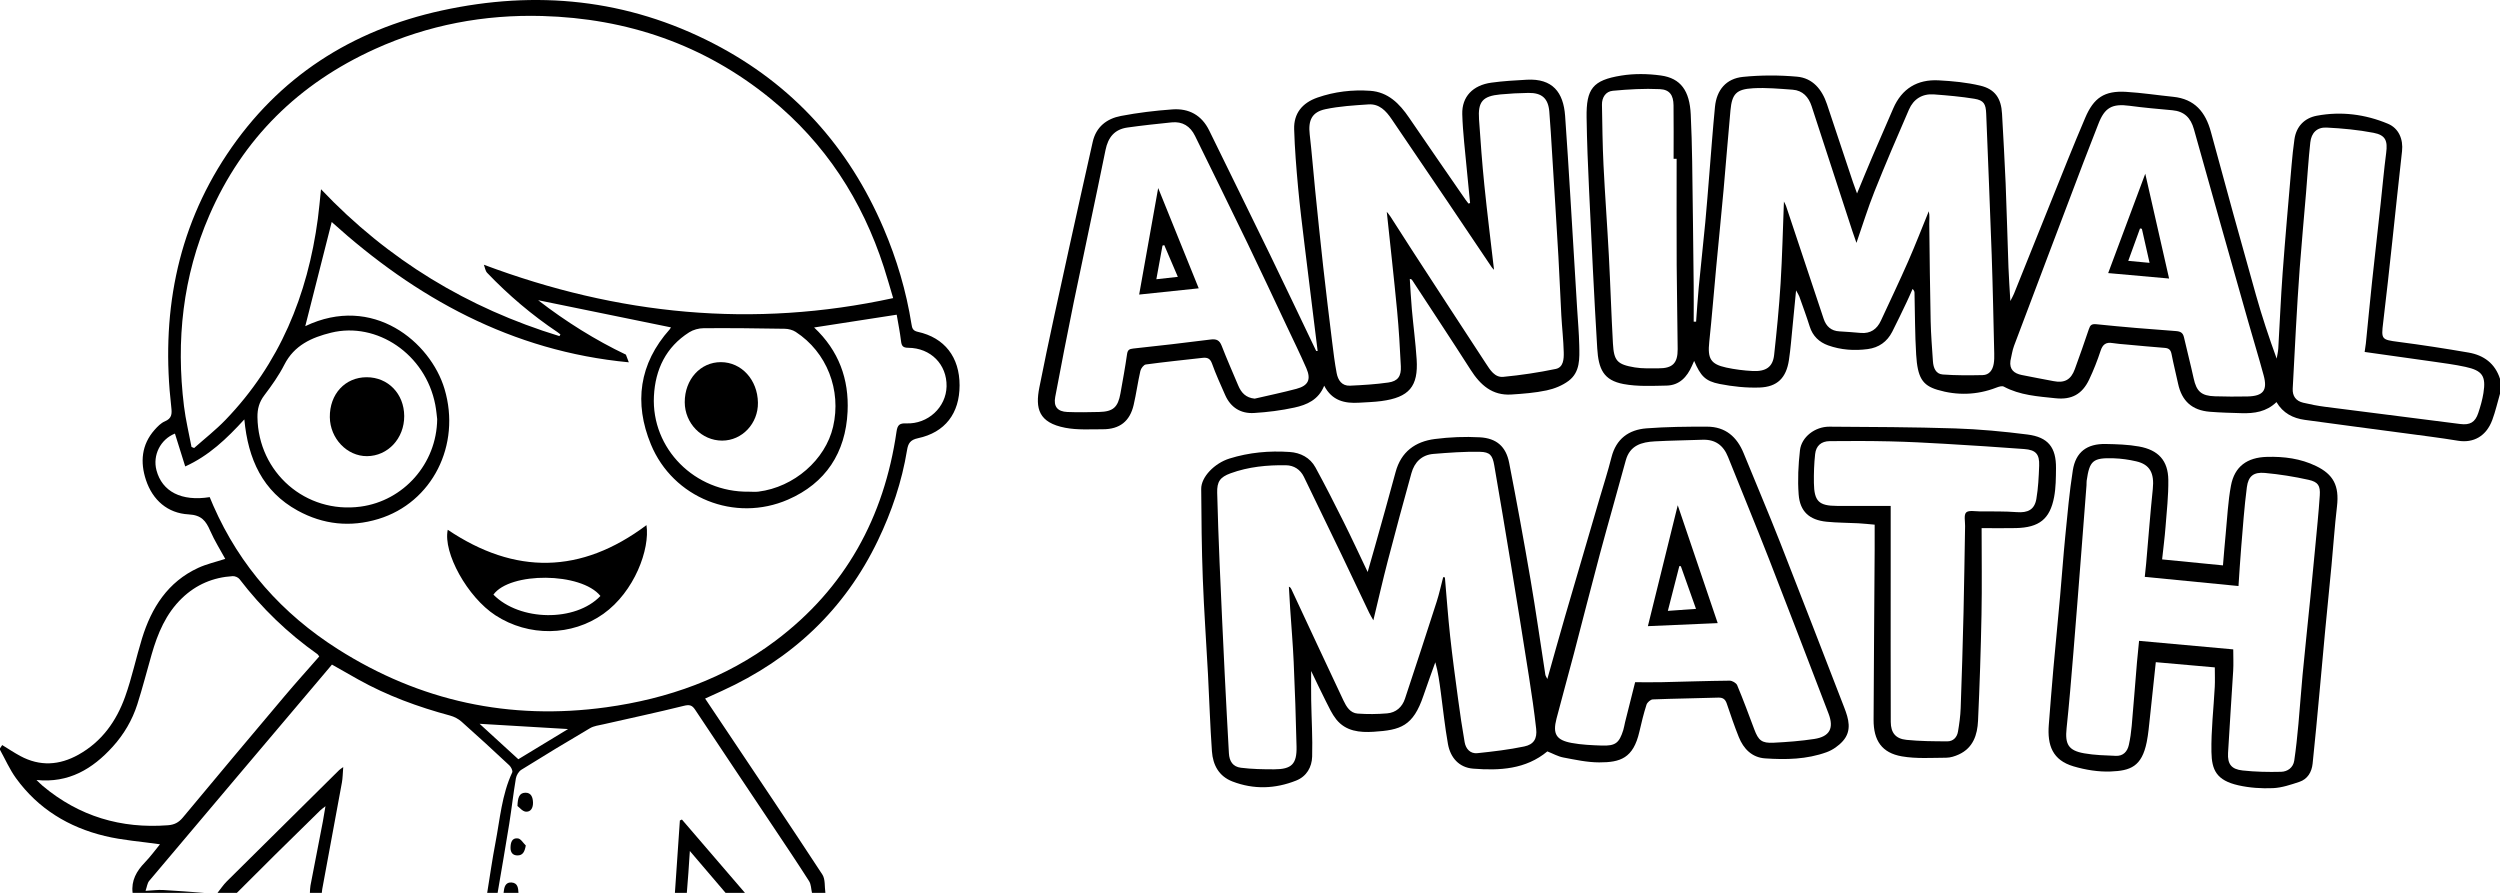
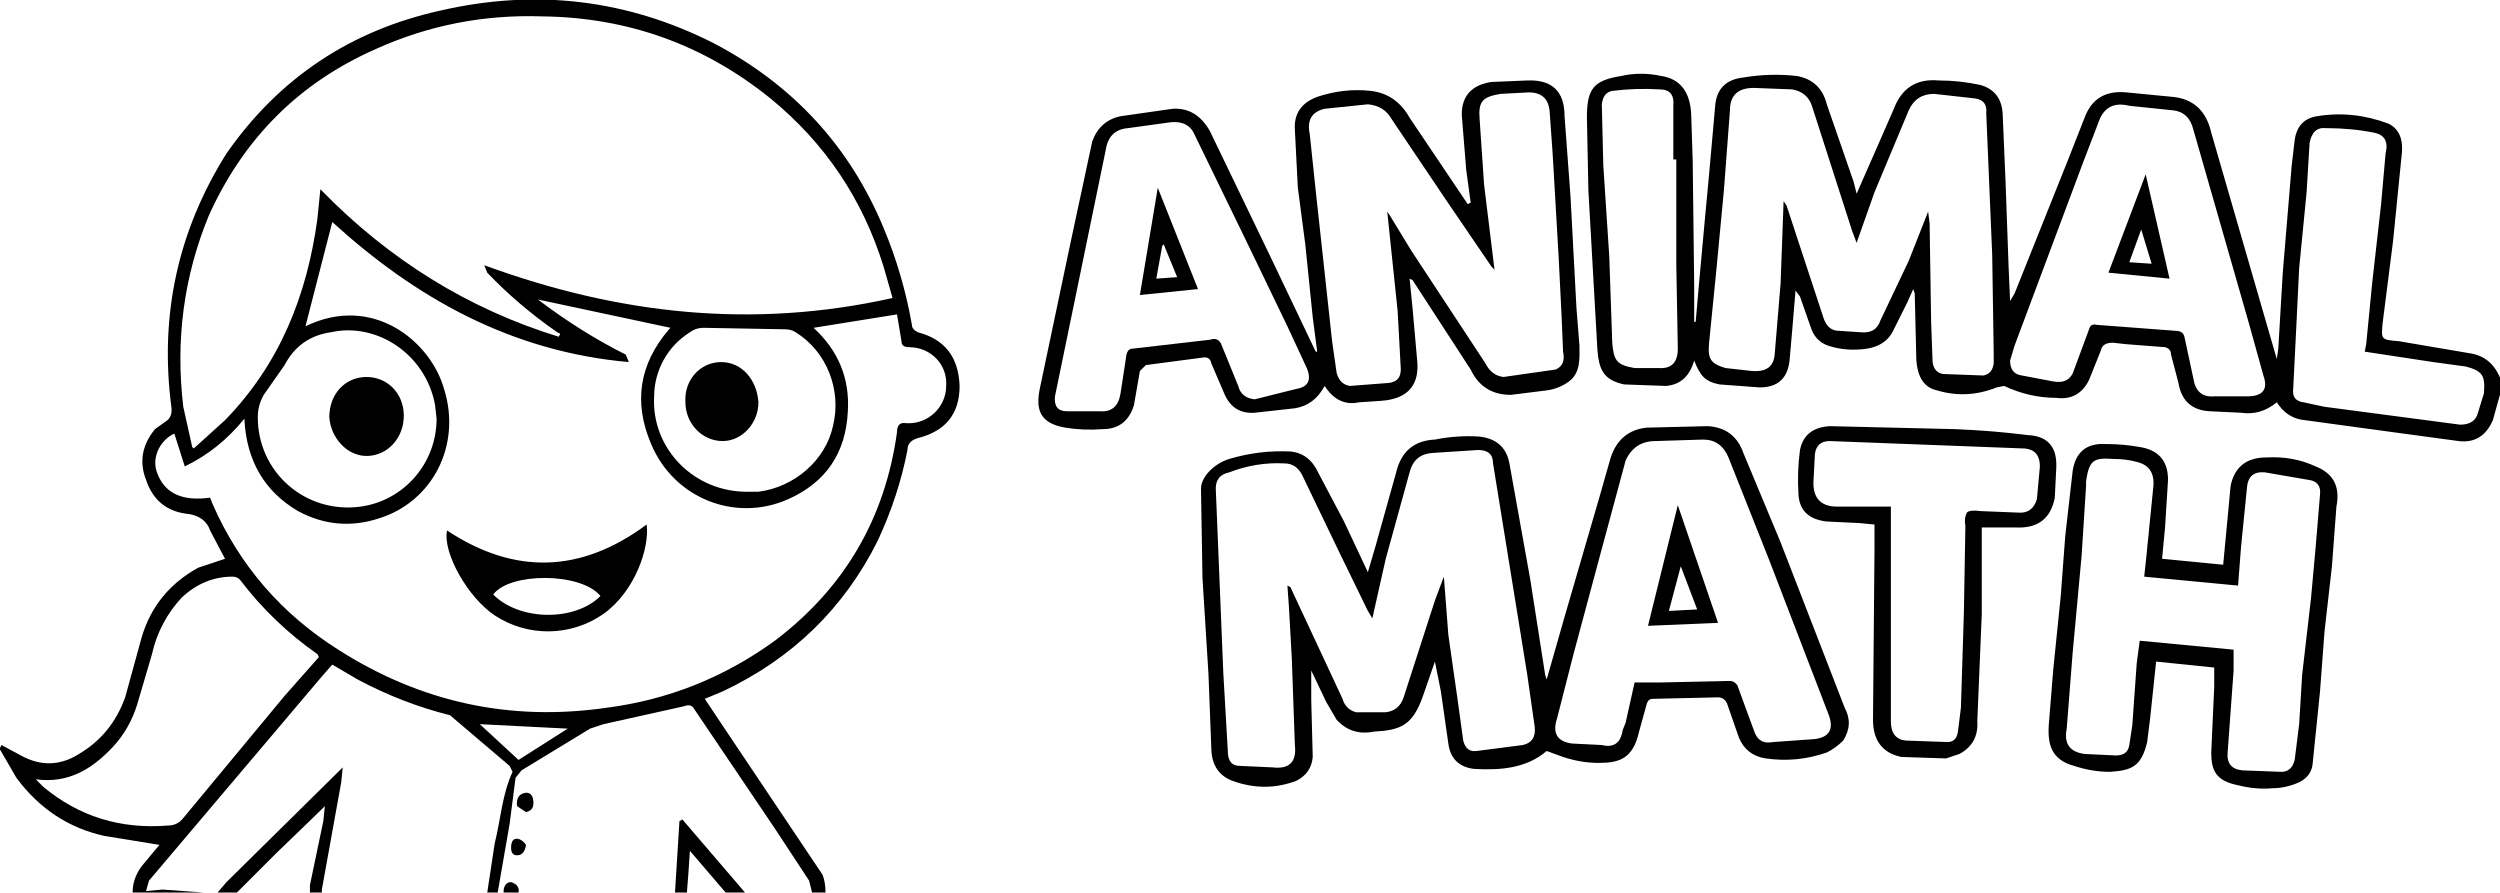
- <svg xmlns="http://www.w3.org/2000/svg" id="a" width="1677.792" height="599.204" viewBox="0 0 1677.792 599.204">
-   <path d="M0,502.215c.448-.665.895-1.33,1.477-2.194,4.02,2.448,7.982,5.115,12.169,7.365,13.152,7.069,26.175,6.27,39.053-.926,15.655-8.748,25.401-22.493,31.257-38.84,4.581-12.789,7.361-26.211,11.375-39.218,6.365-20.626,17.314-37.879,37.691-47.294,5.653-2.612,11.877-3.99,18.148-6.035-3.262-5.994-7.176-12.169-10.071-18.79-2.912-6.659-5.775-10.606-14.552-11.074-14.043-.749-24.111-9.593-28.583-23.041-3.964-11.921-3.061-23.719,5.803-33.702,1.965-2.213,4.238-4.572,6.868-5.681,4.722-1.99,4.835-5.001,4.324-9.434-7.009-60.9,3.095-118.398,37.42-169.901C186.88,51.68,235.932,20.262,296.473,7.052c63.326-13.818,124.471-7.805,182.544,22.249,53.001,27.429,90.526,69.154,113.93,123.826,8.87,20.72,15.234,42.182,18.772,64.462.394,2.479.795,4.354,4.164,5.09,18.085,3.952,28.121,17.04,28.112,35.962-.009,18.746-9.73,31.585-27.948,35.455-5.179,1.1-6.579,3.491-7.312,7.973-3.463,21.185-10.296,41.341-19.562,60.637-22.339,46.519-57.772,79.577-104.496,100.89-3.623,1.652-7.247,3.3-11.461,5.219,4.741,7.081,9.33,13.926,13.91,20.777,21.653,32.393,43.428,64.707,64.76,97.31,2.083,3.183,1.429,8.157,2.045,12.3h-8.999c-.609-2.636-.566-5.685-1.934-7.838-7.49-11.787-15.296-23.375-23.05-34.994-17.821-26.703-35.716-53.357-53.459-80.111-2.093-3.156-3.91-3.472-7.659-2.539-17.875,4.447-35.905,8.269-53.866,12.37-3.042.694-6.367,1.073-8.971,2.603-15.485,9.097-30.851,18.404-46.094,27.901-1.782,1.11-3.326,3.69-3.685,5.809-1.724,10.159-2.849,20.419-4.476,30.597-2.466,15.421-5.173,30.804-7.777,46.203h-6.999c1.817-11.157,3.379-22.362,5.513-33.458,3.066-15.937,4.256-32.336,11.288-47.371.502-1.074-.77-3.635-1.941-4.73-10.575-9.896-21.235-19.706-32.067-29.319-2.124-1.885-4.95-3.354-7.701-4.096-21.445-5.784-42.17-13.34-61.605-24.206-5.892-3.294-11.748-6.652-17.668-10.007-2.307,2.735-4.337,5.147-6.373,7.554-38.786,45.85-77.588,91.686-116.287,137.61-1.257,1.492-1.459,3.873-2.447,6.676,4.769-.255,8.236-.747,11.668-.566,9.222.485,18.429,1.256,27.643,1.914h-47.994c-.984-8.283,2.636-14.597,8.191-20.353,3.836-3.975,7.105-8.497,10.183-12.235-12.552-1.818-25.013-2.676-36.986-5.556-24.315-5.85-44.847-18.322-59.687-38.875-4.224-5.849-7.164-12.622-10.692-18.97v-1ZM375.444,225.569c.223-.378.446-.757.669-1.135-.636-.495-1.244-1.031-1.911-1.478-17.22-11.537-32.934-24.874-47.248-39.841-1.262-1.32-1.51-3.61-2.229-5.45,89.933,33.742,180.733,42.859,274.69,22.399-2.21-7.378-4.087-14.094-6.231-20.724-14.554-45.013-39.406-83.273-76.164-113.192-44.468-36.196-96.075-53.807-153.062-55.41-38.953-1.096-76.588,5.964-112.252,22.123-51.137,23.17-88.77,59.983-111.217,111.642-17.826,41.023-22.458,83.996-17.006,128.158,1.132,9.164,3.331,18.197,5.038,27.29.587.243,1.174.485,1.761.728,7.033-6.259,14.509-12.091,21.025-18.849,36.394-37.748,55.151-83.707,62.009-135.061.843-6.313,1.367-12.669,2.119-19.771,45.179,47.629,98.543,79.757,160.007,98.57h.002ZM140.737,333.631c.883,2.094,1.631,3.935,2.43,5.754,17.888,40.734,46.236,72.545,83.564,96.249,55.154,35.023,115.353,47.959,180.08,39.042,41.418-5.706,79.977-19.386,113.61-44.646,46.848-35.184,72.927-82.8,81.258-140.415.648-4.48,2.101-5.653,6.484-5.473,14.604.602,26.83-10.82,27.097-24.858.279-14.677-10.591-25.788-25.757-25.876-3.607-.021-4.435-1.331-4.813-4.531-.697-5.896-1.894-11.732-2.897-17.678-18.74,2.9-36.844,5.702-55.43,8.579,16.59,15.575,23.486,34.695,22.463,56.468-1.296,27.578-14.693,48.05-39.978,59.047-35.693,15.524-77.159-1.047-92.024-37.083-11.437-27.726-7.947-54.148,12.648-77.206.586-.656.902-1.553.763-1.306-29.741-6.085-59.489-12.172-89.082-18.227,18.593,14.388,38.713,26.937,58.9,36.529.767,2.027,1.16,3.064,1.951,5.154-78.675-7.443-143.185-43.385-199.389-94.164-5.971,23.522-11.944,47.055-17.745,69.906,45.391-21.716,84.043,10.559,93.471,42.174,11.196,37.544-8.233,76.244-44.404,87.231-18.866,5.731-37.056,3.745-54.116-5.599-23.58-12.915-33.359-34.575-35.838-61.239-11.847,12.965-23.774,24.373-39.68,31.575-2.37-7.573-4.635-14.81-6.903-22.057-9.751,3.895-15.039,14.549-12.399,24.591,3.779,14.377,16.823,21.076,35.736,18.058h0ZM24.487,523.464c1.425,1.356,2.778,2.798,4.284,4.056,24.344,20.333,52.398,28.715,83.922,26.324,4.374-.332,7.246-1.854,10.031-5.206,22.651-27.258,45.444-54.398,68.297-81.487,7.589-8.995,15.477-17.737,23.225-26.59-.626-.811-.845-1.285-1.215-1.546-19.993-14.131-37.411-30.916-52.299-50.364-.901-1.177-3.064-2.085-4.571-1.992-13.09.81-24.501,5.616-34.029,14.782-10.837,10.425-16.321,23.704-20.372,37.762-3.22,11.175-6.073,22.465-9.62,33.533-3.386,10.564-8.982,20.081-16.426,28.314-13.577,15.017-29.594,24.639-51.229,22.413h.002ZM502.519,329.977c2.164,0,4.356.232,6.486-.036,23.887-2.998,44.931-21.324,50.095-43.529,5.728-24.63-4.196-50.067-25.067-63.659-2.06-1.342-4.883-2.068-7.369-2.111-18.141-.31-36.287-.511-54.429-.383-3.274.023-6.982,1.023-9.731,2.769-15.589,9.901-22.735,24.902-23.644,42.799-1.793,35.293,27.518,64.68,63.659,64.149h0ZM293.405,281.276c-.262-2.024-.555-5.85-1.274-9.593-6.558-34.146-39.326-55.933-69.93-48.407-12.966,3.188-24.747,8.399-31.397,21.518-3.667,7.233-8.478,13.968-13.391,20.46-3.423,4.524-4.705,9.041-4.632,14.682.485,37.21,32.411,65.031,69.258,60.058,28.684-3.871,51.035-28.649,51.365-58.718h.001ZM321.858,485.752c8.515,7.787,17.247,15.773,26.005,23.783,11.402-6.921,22.334-13.557,33.381-20.263-20.142-1.194-39.704-2.353-59.386-3.52h0Z" />
-   <path d="M1677.79,264.245c-1.709,5.899-3.062,11.93-5.202,17.669-4.052,10.872-12.635,15.563-22.973,13.863-12.239-2.012-24.563-3.517-36.859-5.17-22.01-2.959-44.037-5.79-66.035-8.834-7.855-1.087-14.55-4.477-18.942-11.925-6.779,6.562-14.877,7.671-23.313,7.444-7.138-.192-14.288-.379-21.403-.95-11.966-.96-18.813-7.205-21.313-18.846-1.421-6.617-3.099-13.182-4.377-19.825-.533-2.77-1.724-3.983-4.534-4.196-8.597-.653-17.18-1.481-25.767-2.263-3.129-.285-6.278-.474-9.371-.985-4.326-.715-6.544.896-7.942,5.141-2.171,6.596-4.73,13.111-7.707,19.384-4.69,9.881-11.826,13.653-22.539,12.522-11.874-1.253-23.855-1.965-34.745-7.815-1.212-.651-3.448.081-5.009.687-13.029,5.059-26.473,5.371-39.537,1.456-10.208-3.059-13.32-8.359-14.256-23.627-.844-13.77-.766-27.595-1.108-41.396-.019-.774-.157-1.546-1.286-2.674-1.283,2.871-2.504,5.772-3.862,8.608-3.23,6.742-6.417,13.508-9.823,20.162-3.414,6.67-8.968,10.625-16.408,11.604-9.021,1.187-17.987.591-26.568-2.48-6.024-2.156-10.377-6.269-12.391-12.684-2.131-6.787-4.606-13.467-6.985-20.175-.364-1.026-1.027-1.946-2.164-4.048-.855,8.825-1.566,16.427-2.335,24.024-.768,7.581-1.329,15.195-2.456,22.723-1.787,11.93-7.767,18.042-19.779,18.441-8.88.295-17.967-.668-26.703-2.387-9.74-1.917-12.78-5.413-17.128-15.486-.591,1.328-1.032,2.306-1.463,3.288-3.303,7.52-8.422,13.113-17.095,13.281-9.593.186-19.419.709-28.752-1.024-13.599-2.525-16.887-10.145-17.734-24.048-2.15-35.317-3.788-70.667-5.469-106.011-.774-16.267-1.428-32.547-1.668-48.829-.285-19.314,4.102-25.034,23.211-28.137,8.686-1.41,17.924-1.271,26.666-.059,13.346,1.85,19.275,10.297,20.018,26.112.492,10.467.803,20.946.958,31.423.41,27.811.713,55.623,1.011,83.435.087,8.076.013,16.153.013,24.23.539.008,1.079.017,1.618.025.576-7.641,1.026-15.295,1.755-22.922,1.4-14.659,3.033-29.296,4.427-43.956,1.005-10.571,1.781-21.163,2.658-31.746,1.259-15.204,2.336-30.425,3.832-45.605,1.114-11.301,7.483-18.939,18.801-20.073,11.967-1.2,24.215-1.2,36.201-.144,10.617.935,16.839,8.609,20.146,18.457,5.849,17.415,11.613,34.858,17.428,52.284.726,2.176,1.55,4.319,2.752,7.653,3.714-8.943,6.922-16.85,10.274-24.696,4.626-10.827,9.366-21.605,14.045-32.409,5.774-13.33,16.208-19.557,30.41-18.822,9.383.485,18.89,1.405,28.001,3.565,9.951,2.359,14.028,8.606,14.581,18.836.844,15.597,1.787,31.191,2.425,46.797.767,18.755,1.21,37.524,1.891,56.283.259,7.127.788,14.245,1.267,22.635,1.127-2.24,1.894-3.523,2.444-4.893,12.064-30.007,24.077-60.034,36.162-90.032,3.779-9.38,7.676-18.713,11.627-28.021,5.709-13.453,12.875-18.294,27.378-17.445,10.574.619,21.087,2.253,31.638,3.323,14.438,1.464,21.736,10.181,25.35,23.566,9.872,36.561,19.985,73.058,30.246,109.512,4.022,14.288,8.695,28.393,13.889,42.647.371-2.278.946-4.543,1.082-6.835,1.003-16.908,1.673-33.84,2.921-50.729,1.783-24.131,3.941-48.234,6.004-72.343.494-5.768,1.098-11.535,1.912-17.266,1.246-8.783,6.848-14.325,15.054-15.858,16.306-3.046,32.395-1.001,47.699,5.398,7.279,3.044,10.37,10.425,9.455,18.47-2.284,20.068-4.315,40.164-6.506,60.242-1.993,18.26-3.922,36.53-6.153,54.762-1.375,11.242-1.088,11.442,10.179,12.904,15.753,2.044,31.466,4.471,47.12,7.177,10.219,1.766,17.805,7.291,21.113,17.633v9.999l-.002.004ZM1245.896,163.003c-.99-2.846-1.887-5.292-2.694-7.767-9.13-27.997-18.204-56.013-27.399-83.989-2.008-6.109-5.962-10.565-12.755-11.051-8.781-.628-17.634-1.461-26.388-.976-11.439.633-14.288,3.792-15.324,14.877-1.651,17.658-2.985,35.345-4.586,53.008-1.584,17.49-3.36,34.962-4.999,52.447-1.561,16.651-2.875,33.327-4.642,49.956-1.177,11.081.88,14.895,11.383,17.166,5.794,1.253,11.758,2.01,17.679,2.312,9.095.464,13.595-2.753,14.478-10.779,1.757-15.974,3.342-31.984,4.334-48.021,1.119-18.086,1.507-36.218,2.236-54.932.613,1.251,1.119,2.044,1.407,2.909,8.431,25.289,16.805,50.598,25.285,75.87,1.664,4.96,4.998,8.083,10.578,8.354,4.795.233,9.581.672,14.367,1.059,6.484.524,10.796-2.525,13.436-8.213,6.151-13.254,12.441-26.448,18.317-39.823,4.874-11.094,9.237-22.413,13.826-33.632.717,2.964.304,5.701.334,8.433.245,21.808.461,43.617.93,65.421.193,8.966.934,17.923,1.524,26.877.282,4.283,1.884,8.467,6.514,8.812,8.912.664,17.898.602,26.844.419,4.468-.091,6.694-3.407,7.424-7.523.404-2.276.414-4.651.359-6.975-.521-21.954-.932-43.913-1.692-65.86-1.099-31.705-2.475-63.401-3.704-95.102-.254-6.544-1.6-8.97-7.982-10.006-8.963-1.456-18.053-2.253-27.118-2.922-7.807-.576-13.669,3.142-16.736,10.184-7.946,18.243-15.782,36.543-23.166,55.018-4.437,11.102-7.947,22.575-12.071,34.448h.001ZM1349.239,242.126c-.803,5.954,2.523,8.478,7.491,9.521,7.112,1.493,14.28,2.719,21.41,4.127,7.378,1.458,11.725-.891,14.319-8.067,3.213-8.887,6.406-17.783,9.385-26.75.936-2.816,1.862-3.694,5.225-3.346,17.677,1.829,35.395,3.294,53.122,4.564,3.234.232,4.811,1.147,5.517,4.231,2.101,9.178,4.482,18.294,6.484,27.493,1.907,8.764,5.127,11.785,14.256,12.06,7.296.22,14.605.276,21.902.109,10.572-.242,13.557-4.067,10.823-14.162-3.285-12.133-6.985-24.154-10.412-36.25-12.173-42.963-24.383-85.916-36.383-128.928-2.144-7.685-6.468-12.014-14.486-12.741-9.574-.868-19.162-1.706-28.686-2.985-11.766-1.58-16.76,1.19-20.998,12.287-3.313,8.673-6.79,17.284-10.084,25.964-15.525,40.92-31.039,81.845-46.456,122.805-1.207,3.206-1.637,6.704-2.428,10.066v.002ZM1586.953,236.206c.35-2.431.644-4.05.809-5.681,1.381-13.671,2.667-27.351,4.119-41.014,1.871-17.603,3.884-35.19,5.807-52.788,1.242-11.366,2.228-22.765,3.713-34.099,1.066-8.135-.368-11.944-8.491-13.502-10.347-1.983-20.948-2.987-31.484-3.507-6.418-.317-10.225,3.484-10.94,9.941-1.24,11.196-1.902,22.455-2.844,33.685-1.411,16.827-2.969,33.642-4.247,50.479-1.031,13.587-1.792,27.195-2.579,40.799-.776,13.417-1.448,26.84-2.137,40.262-.259,5.053,2.184,8.334,7.015,9.483,4.805,1.143,9.681,2.096,14.578,2.73,30.263,3.916,60.541,7.714,90.812,11.563,6.542.832,10.034-1.1,12.117-7.367,1.459-4.388,2.765-8.892,3.482-13.448,1.786-11.35-.69-15.041-12.018-17.514-7.265-1.586-14.677-2.53-22.047-3.597-15.064-2.18-30.143-4.248-45.664-6.426h-.001ZM1125.219,106.562c-.681,0-1.362-.002-2.043-.003,0-11.969.107-23.939-.042-35.906-.083-6.697-2.533-10.513-9.148-10.829-10.523-.503-21.159.116-31.667,1.107-4.65.439-7.31,4.426-7.22,9.36.247,13.459.373,26.929,1.033,40.371.999,20.367,2.529,40.707,3.608,61.071,1.037,19.575,1.631,39.174,2.724,58.745.654,11.707,2.842,14.117,14.641,16.096,5.187.87,10.586.595,15.89.618,9.439.041,12.979-3.382,12.919-12.881-.118-18.793-.569-37.583-.666-56.376-.123-23.791-.03-47.583-.03-71.375v.002Z" />
-   <path d="M145.982,599.203c2.047-2.561,3.866-5.352,6.176-7.649,25.127-24.981,50.33-49.886,75.522-74.801.46-.455,1.051-.776,2.668-1.947-.334,4.098-.326,7.294-.889,10.387-4.341,23.86-8.794,47.699-13.202,71.546-.15.811-.192,1.642-.285,2.464h-7.999c.123-1.641.085-3.312.392-4.918,2.742-14.336,5.557-28.659,8.319-42.992.583-3.026,1.036-6.076,1.74-10.242-1.8,1.445-2.724,2.068-3.507,2.835-9.974,9.768-19.952,19.533-29.878,29.349-8.719,8.622-17.375,17.309-26.059,25.967h-12.998,0Z" />
-   <path d="M452.943,599.203c1.11-16.188,2.22-32.376,3.33-48.564.46-.214.92-.427,1.38-.641,14.095,16.402,28.19,32.803,42.284,49.205h-12.998c-7.767-9.101-15.533-18.201-23.971-28.088-.384,5.781-.66,10.251-.984,14.717-.323,4.459-.693,8.914-1.042,13.371h-7.999Z" />
-   <path d="M337.958,599.203c.095-.654.198-1.307.284-1.962.389-2.968,1.765-5.22,5.027-4.987,4.242.303,4.492,3.701,4.688,6.95h-9.999Z" />
-   <path d="M1038.456,504.275c-14.495,12.062-32.058,12.97-49.808,11.579-9.448-.741-15.273-7.371-16.909-16.565-2.054-11.544-3.264-23.239-4.82-34.872-.888-6.643-1.74-13.29-3.662-19.956-2.655,7.455-5.411,14.876-7.945,22.373-6.967,20.617-15.321,23.132-33.531,24.273-9.258.58-18.602-.307-25.002-8.326-2.855-3.577-4.814-7.914-6.91-12.043-3.431-6.758-6.641-13.629-9.93-20.424,0,6.704-.092,13.195.02,19.683.217,12.59,1.015,25.192.649,37.762-.205,7.043-3.679,13.288-10.745,16.094-14.102,5.6-28.443,6.11-42.733.617-9.162-3.522-13.135-11.128-13.782-20.219-1.226-17.227-1.739-34.504-2.653-51.755-1.131-21.361-2.667-42.705-3.473-64.078-.758-20.095-.948-40.215-1.073-60.327-.05-8.03,8.963-17.23,18.96-20.354,13.186-4.121,26.745-5.332,40.418-4.409,7.219.487,13.683,3.757,17.288,10.358,6.603,12.09,12.841,24.386,18.996,36.713,5.318,10.652,10.309,21.467,16.054,33.483,1.838-6.433,3.347-11.614,4.797-16.811,4.669-16.729,9.45-33.427,13.93-50.206,3.651-13.673,13.204-20.546,26.384-22.241,9.953-1.28,20.154-1.692,30.17-1.138,11.276.624,17.566,6.282,19.675,17.112,5.084,26.105,9.876,52.272,14.359,78.487,3.621,21.177,6.612,42.462,9.924,63.693.122.782.674,1.496,1.341,2.91,4.063-14.371,7.895-28.235,11.905-42.047,7.612-26.218,15.328-52.407,22.997-78.609,2.741-9.366,5.753-18.665,8.138-28.121,3.127-12.396,11.573-18.522,23.507-19.443,13.526-1.043,27.147-1.149,40.726-1.124,12.214.023,19.977,6.796,24.474,17.826,8.139,19.962,16.589,39.801,24.48,59.859,14.502,36.862,28.685,73.849,43.018,110.778,2.977,7.67,5.276,15.546-.903,22.513-2.851,3.214-6.847,6.006-10.876,7.475-13.347,4.868-27.399,5.126-41.356,4.167-8.776-.603-14.431-6.402-17.613-14.303-2.966-7.364-5.515-14.902-8.062-22.427-.998-2.949-2.546-4.156-5.789-4.05-14.631.479-29.274.62-43.899,1.207-1.495.06-3.717,2.029-4.207,3.559-1.908,5.96-3.38,12.071-4.787,18.178-4.105,17.817-12.805,20.552-26.99,20.526-8.028-.015-16.103-1.787-24.057-3.294-3.646-.691-7.052-2.65-10.695-4.084h0ZM968.548,387.326c.383.061.766.121,1.149.182,1.149,13.112,2.082,26.247,3.504,39.328,1.537,14.144,3.45,28.248,5.353,42.35,1.303,9.66,2.697,19.315,4.391,28.912.796,4.507,3.789,7.872,8.615,7.364,10.508-1.106,21.055-2.338,31.382-4.493,6.436-1.343,8.74-5.258,8.005-11.875-1.297-11.676-3.007-23.313-4.826-34.922-3.961-25.284-8.04-50.549-12.182-75.804-3.613-22.027-7.324-44.039-11.112-66.036-1.164-6.757-2.861-8.981-9.7-9.115-10.369-.203-20.783.569-31.138,1.417-7.818.64-12.709,5.551-14.749,12.892-5.442,19.589-10.753,39.216-15.875,58.891-3.394,13.037-6.373,26.183-9.682,39.875-1.133-2.029-2.08-3.525-2.837-5.112-6.227-13.048-12.374-26.135-18.633-39.168-8.337-17.36-16.728-34.695-25.151-52.013-2.399-4.932-6.727-7.671-11.953-7.757-12.665-.208-25.245,1.009-37.254,5.392-7.118,2.598-9.169,5.656-8.977,13.099.408,15.785.949,31.568,1.622,47.345,1.07,25.069,2.248,50.134,3.466,75.197.846,17.402,1.821,34.798,2.769,52.194.299,5.494,2.686,9.105,8.055,9.78,7.376.927,14.886,1.059,22.338,1.049,11.719-.016,15.263-3.513,15.006-15.219-.417-18.956-1.086-37.91-1.923-56.852-.527-11.925-1.567-23.826-2.352-35.74-.324-4.92-.583-9.845-.872-14.767,1.107.494,1.384,1.066,1.653,1.643,11.655,24.953,23.26,49.929,35.013,74.836,1.924,4.076,4.479,8.34,9.487,8.699,6.558.47,13.214.409,19.768-.139,5.934-.496,10.112-4.177,11.989-9.832,7.191-21.664,14.286-43.36,21.271-65.091,1.74-5.413,2.934-11.002,4.378-16.511h.002ZM1097.361,457.84c6.095,0,12.061.109,18.022-.021,15.137-.33,30.271-.871,45.409-1.015,1.729-.017,4.431,1.553,5.062,3.064,4.085,9.776,7.772,19.721,11.487,29.648,2.764,7.385,4.994,9.337,12.942,8.941,9.116-.455,18.264-1.146,27.278-2.521,10.437-1.592,13.36-7.269,9.602-17.043-13.32-34.645-26.525-69.336-40.026-103.91-8.926-22.857-18.328-45.527-27.425-68.318-3.136-7.858-8.619-11.863-17.192-11.542-10.635.397-21.283.506-31.907,1.081-8.866.48-16.78,2.603-19.552,12.843-5.656,20.899-11.694,41.695-17.306,62.606-5.995,22.339-11.637,44.773-17.517,67.144-3.819,14.533-7.88,29.003-11.656,43.547-2.643,10.182-.228,14.341,10.158,16.26,6.641,1.227,13.495,1.527,20.269,1.752,9.138.304,11.64-1.674,14.386-10.354.548-1.732.78-3.562,1.223-5.331,2.155-8.625,4.332-17.244,6.744-26.828v-.003Z" />
-   <path d="M986.599,136.294c-.737-7.505-1.526-15.006-2.199-22.517-1.109-12.373-2.696-24.737-3.046-37.134-.333-11.779,7.106-19.462,19.532-21.172,7.871-1.083,15.844-1.54,23.787-1.971,17.314-.939,24.556,8.477,25.696,24.191,1.321,18.199,2.414,36.416,3.541,54.629,1.539,24.864,3.017,49.732,4.521,74.598.501,8.282,1.256,16.559,1.433,24.849.184,8.636.717,17.897-7.102,23.795-4.194,3.163-9.598,5.332-14.778,6.434-7.741,1.647-15.748,2.258-23.676,2.769-12.827.828-20.841-6.409-27.333-16.572-12.866-20.143-26.087-40.06-39.161-60.07-.266-.407-.538-.811-1.683-.917.45,6.76.775,13.531,1.379,20.277,1.004,11.211,2.489,22.386,3.225,33.613,1.199,18.3-5.057,25.583-23.673,28.068-4.926.658-9.926.781-14.896,1.095-9.665.61-18.227-1.271-23.478-11.405-3.807,9.508-11.681,12.855-19.962,14.669-8.869,1.943-17.993,3.09-27.063,3.644-8.909.544-15.724-3.63-19.426-12.037-3.076-6.986-6.269-13.946-8.832-21.124-1.254-3.511-3.215-4.198-6.353-3.842-12.698,1.438-25.417,2.724-38.076,4.445-1.425.194-3.26,2.622-3.646,4.303-1.735,7.567-2.758,15.298-4.52,22.858-2.559,10.975-9.36,16.32-20.654,16.311-8.418-.007-17.039.579-25.21-.982-18.023-3.444-20.185-13.05-17.419-27.057,6.275-31.769,13.384-63.374,20.28-95.018,5.068-23.256,10.345-46.466,15.509-69.701,2.275-10.237,9.464-15.694,18.968-17.51,11.388-2.175,22.983-3.571,34.553-4.398,11.024-.788,19.63,3.829,24.681,14.165,13.637,27.907,27.405,55.75,40.977,83.688,10.38,21.37,20.539,42.847,30.813,64.269.03.063.305.008.981.008-.952-7.675-1.9-15.294-2.841-22.914-1.988-16.1-4.016-32.195-5.942-48.303-1.53-12.792-3.16-25.579-4.329-38.406-1.19-13.051-2.272-26.137-2.65-39.23-.301-10.429,5.245-17.591,15.677-21.223,11.413-3.973,23.346-5.362,35.341-4.535,11.983.826,19.651,8.555,26.064,17.978,12.514,18.389,25.208,36.655,37.834,54.967.643.933,1.36,1.815,2.042,2.72.372-.101.744-.202,1.115-.303v-.002ZM1002.665,181.069c-.695-.761-1.171-1.168-1.508-1.668-9.921-14.729-19.8-29.486-29.743-44.2-12.454-18.429-24.954-36.828-37.447-55.231-3.761-5.541-8.254-10.398-15.566-9.905-9.676.653-19.468,1.212-28.91,3.221-9.084,1.933-11.601,7.471-10.526,16.834,1.435,12.505,2.404,25.064,3.675,37.589,1.737,17.119,3.478,34.24,5.389,51.34,1.875,16.779,3.92,33.539,5.982,50.297.866,7.041,1.719,14.1,3.045,21.062.894,4.694,3.454,8.684,8.954,8.43,8.605-.397,17.244-.904,25.759-2.128,6.374-.916,8.684-4.204,8.357-10.903-.606-12.424-1.318-24.856-2.499-37.235-2.116-22.176-4.611-44.316-6.945-66.441.73.941,1.713,2.033,2.501,3.251,4.774,7.389,9.46,14.836,14.256,22.211,16.553,25.457,33.097,50.921,49.754,76.31,2.812,4.286,5.92,9.559,11.682,9.009,11.808-1.128,23.605-2.893,35.216-5.31,5.235-1.09,5.474-6.785,5.363-11.192-.208-8.276-1.164-16.529-1.622-24.803-.725-13.094-1.196-26.202-1.954-39.293-1.344-23.215-2.812-46.422-4.252-69.631-.575-9.262-1.096-18.53-1.859-27.778-.731-8.862-4.97-12.678-14.013-12.548-6.297.09-12.608.413-18.876,1.012-11.887,1.135-15.096,4.852-14.277,16.778,1.012,14.731,2.085,29.465,3.578,44.152,1.903,18.723,4.252,37.4,6.487,56.772v-.002ZM842.036,267.54c9.34-2.172,18.739-4.121,28.002-6.583,7.972-2.119,9.98-6.271,6.692-13.81-4.113-9.432-8.651-18.681-13.044-27.99-8.791-18.63-17.488-37.307-26.445-55.857-11.634-24.092-23.475-48.085-35.249-72.109-3.188-6.506-8.384-9.806-15.686-9.061-9.906,1.01-19.814,2.07-29.672,3.456-8.632,1.214-12.97,6.546-14.708,15.115-6.936,34.187-14.354,68.276-21.385,102.444-4.33,21.043-8.346,42.152-12.366,63.257-1.222,6.414,1.509,9.83,8.168,10.091,7.109.278,14.241.174,21.356-.012,9.364-.244,12.58-3.124,14.255-12.493,1.569-8.774,3.18-17.546,4.439-26.367.4-2.807,1.538-3.43,4.103-3.709,17.311-1.88,34.62-3.811,51.889-6.043,4.02-.519,6.047.434,7.531,4.264,3.474,8.965,7.373,17.765,11.099,26.632,2.022,4.811,5.099,8.181,11.021,8.775h0Z" />
-   <path d="M1446.79,444.401c-1.343,12.711-2.609,25.025-3.962,37.33-.596,5.421-1.048,10.888-2.117,16.223-3.337,16.649-11.049,19.292-24.22,19.81-8.274.325-16.941-1.099-24.926-3.456-14.082-4.156-17.666-14.065-16.572-27.98.987-12.564,1.957-25.13,3.07-37.683,1.434-16.166,3.047-32.317,4.501-48.481,1.218-13.543,2.165-27.112,3.51-40.642,1.456-14.652,2.733-29.35,5.027-43.88,1.94-12.292,9.458-17.908,22.085-17.675,7.455.137,15.011.371,22.321,1.68,13.049,2.337,19.518,9.502,19.687,22.385.14,10.591-1.067,21.21-1.885,31.8-.533,6.905-1.44,13.78-2.278,21.593,13.407,1.317,26.817,2.635,40.837,4.012.634-7.368,1.17-14.41,1.861-21.437,1.053-10.709,1.523-21.537,3.504-32.077,2.43-12.928,10.891-18.94,24.132-19.303,11.468-.315,22.554,1.093,32.979,6.142,11.498,5.57,15.696,13.05,14.042,27.128-1.548,13.175-2.429,26.426-3.678,39.637-1.402,14.829-2.922,29.647-4.326,44.476-1.265,13.366-2.416,26.743-3.668,40.111-1.511,16.143-2.955,32.294-4.682,48.415-.599,5.593-3.342,10.365-8.949,12.214-5.741,1.893-11.704,3.941-17.643,4.195-7.685.329-15.634-.196-23.128-1.877-14.892-3.34-17.953-10.348-18.178-22.388-.272-14.55,1.471-29.134,2.229-43.709.214-4.118.033-8.257.033-13.07-12.983-1.145-25.968-2.291-39.604-3.494h-.002ZM1439.395,387.149c.351-3.375.677-6.157.923-8.947,1.474-16.678,2.737-33.378,4.461-50.03,1.095-10.585-1.889-16.422-11.069-18.552-4.977-1.155-10.139-1.892-15.242-2.052-13.912-.437-16.138,1.576-18.074,15.062-.141.983-.028,1.999-.104,2.994-1.207,15.722-2.413,31.444-3.644,47.164-1.708,21.809-3.372,43.622-5.176,65.423-1.394,16.849-2.757,33.705-4.548,50.514-1.14,10.695,1.162,14.96,11.779,16.839,6.987,1.237,14.188,1.405,21.308,1.704,4.867.204,7.695-2.854,8.691-7.323.931-4.178,1.541-8.456,1.92-12.723,1.263-14.211,2.34-28.438,3.53-42.655.395-4.722.917-9.433,1.413-14.483,21.378,1.937,42.292,3.832,63.207,5.727,0,5.099.232,9.752-.041,14.376-1.083,18.377-2.436,36.739-3.45,55.12-.413,7.485,2.217,10.956,9.803,11.774,8.548.922,17.223,1.115,25.824.888,4.308-.114,8.096-2.804,8.799-7.502,1.223-8.164,2.041-16.395,2.811-24.619,1.021-10.905,1.719-21.84,2.762-32.743,1.67-17.457,3.526-34.897,5.269-52.347,1.104-11.051,2.176-22.105,3.207-33.164,1.091-11.704,2.321-23.401,3.089-35.128.426-6.507-1.081-9.017-7.511-10.45-9.641-2.148-19.475-3.719-29.311-4.617-7.546-.688-11.134,2.09-12.108,9.523-1.76,13.436-2.675,26.986-3.814,40.5-.719,8.53-1.203,17.08-1.809,25.87-21.156-2.067-41.713-4.076-62.896-6.146v.003Z" />
-   <path d="M1329.895,354.434c0,19.523.293,38.8-.075,58.064-.453,23.763-1.234,47.527-2.329,71.269-.433,9.395-3.281,18.134-12.834,22.537-2.643,1.218-5.68,2.202-8.542,2.215-9.924.046-20.05.77-29.727-.91-13.407-2.327-19.058-10.571-18.994-24.593.171-37.96.478-75.92.72-113.88.035-5.473.005-10.947.005-17.028-3.817-.33-7.387-.735-10.97-.929-7.124-.385-14.289-.317-21.374-1.046-11.462-1.179-17.798-6.823-18.667-18.29-.744-9.81-.231-19.832.875-29.63,1.009-8.939,10.113-15.925,19.704-15.862,28.128.183,56.267.254,84.376,1.16,16.23.523,32.477,2.049,48.593,4.096,13.93,1.769,19.297,8.684,19.159,22.612-.064,6.452-.074,13.022-1.262,19.321-2.802,14.866-10.057,20.516-25.673,20.868-7.111.16-14.228.027-22.983.027h-.002ZM1268.873,339.53v44.929c0,33.327-.07,66.654.05,99.98.027,7.341,3.237,11.345,10.547,12.093,9.069.928,18.249.951,27.382.999,3.953.021,6.523-2.693,7.173-6.479.895-5.216,1.627-10.507,1.818-15.788.776-21.424,1.407-42.855,1.919-64.287.461-19.295.689-38.595,1.044-57.892.058-3.156-.939-7.466.699-9.137,1.616-1.648,5.958-.768,9.102-.746,8.327.058,16.681-.12,24.971.502,7.308.549,11.825-1.622,13.063-8.882,1.247-7.308,1.595-14.803,1.877-22.233.295-7.806-2.224-10.649-9.988-11.229-17.724-1.325-35.464-2.468-53.207-3.507-12.289-.72-24.591-1.358-36.896-1.641-13.488-.31-26.988-.313-40.48-.16-5.675.064-9.158,3.087-9.777,8.672-.712,6.419-.92,12.931-.827,19.395.178,12.335,3.35,15.361,15.468,15.403,12.105.042,24.21.009,36.062.009h0Z" />
-   <path d="M347.275,540.917c.185-5.335,1.053-8.814,5.265-8.914,3.957-.094,5.065,3.105,5.168,6.572.101,3.418-1.385,6.446-4.827,6.154-2.257-.192-4.304-2.862-5.607-3.812h0Z" />
-   <path d="M352.868,567.429c-.779,4.364-2.084,6.676-5.616,6.661-3.158-.013-4.67-2.01-4.634-5.185.04-3.464.967-6.797,5.017-6.232,1.928.269,3.499,3.09,5.232,4.755h.001Z" />
-   <path d="M433.859,352.429c2.425,16.021-8.005,44.675-28.98,59.58-21.067,14.97-49.999,15.503-72.388.939-18.769-12.21-35.263-41.992-32.002-57.409,45.123,30.326,89.432,29.816,133.37-3.11h0ZM402.962,399.967c-12.916-16.054-60.767-16.247-71.824-.89,17.739,17.943,55.111,18.406,71.824.89Z" />
-   <path d="M484.673,295.704c-13.761.008-25.082-11.594-25.128-25.749-.05-15.287,10.506-26.977,24.303-26.915,13.836.062,24.584,11.847,24.815,27.208.21,13.957-10.62,25.449-23.989,25.456h-.001Z" />
-   <path d="M246.078,253.169c14.36-.005,25.114,11.091,25.199,26.001.086,15.008-10.935,26.899-24.992,26.964-13.391.062-24.75-11.846-24.931-26.137-.196-15.5,10.239-26.824,24.723-26.829h.001Z" />
-   <path d="M1455.713,186.926c-13.88-1.24-27.118-2.423-40.881-3.652,8.372-22.427,16.551-44.338,24.892-66.683,5.311,23.363,10.535,46.344,15.989,70.335h0ZM1437.453,153.555l-1.245-.251c-2.588,7.129-5.176,14.258-7.901,21.764,5.309.494,9.346.87,14.298,1.331-1.861-8.251-3.507-15.547-5.153-22.844h0Z" />
-   <path d="M1152.776,418.187c-15.714.682-30.74,1.334-46.848,2.033,6.745-27.314,13.319-53.932,20.038-81.142,9.013,26.596,17.79,52.493,26.81,79.109ZM1128.05,380.006c-.34-.036-.68-.073-1.021-.109-2.495,9.733-4.99,19.467-7.708,30.072,6.875-.49,12.513-.891,18.894-1.346-3.599-10.131-6.882-19.374-10.165-28.618h0Z" />
-   <path d="M777.274,126.198c9.061,22.414,17.964,44.435,27.208,67.302-13.636,1.429-26.534,2.781-39.974,4.189,4.341-24.31,8.514-47.678,12.766-71.492h0ZM776.047,187.404c4.976-.552,9.222-1.023,14.422-1.6-3.176-7.421-6.146-14.363-9.117-21.305-.395.111-.79.223-1.185.334-1.33,7.286-2.66,14.572-4.121,22.571h0Z" />
+ <svg xmlns="http://www.w3.org/2000/svg" width="1677.79" height="599.2" viewBox="0 0 1677.79 599.2">
+   <path d="m0 502 1-2 13 7q20 11 39-1 22-13 31-38l11-40q9-31 38-47l18-6-10-19q-3-9-14-11-22-2-29-23-7-18 6-34l7-5q5-3 4-10-12-92 37-170 53-76 144-96 96-22 183 22 80 42 114 124 13 31 19 65 0 3 4 5 27 7 28 36 0 28-28 35-7 2-7 8-6 31-20 61-34 68-104 101l-12 5 14 21 65 97q2 5 2 12h-9l-2-8-23-35-54-80q-2-4-7-2l-54 12-9 3-46 28-4 5-4 31-8 46h-7l5-33c4-16 5-33 12-48l-2-4-40-34q-32-8-62-24l-17-10-7 8-116 137-2 7 11-1 28 2H89q0-11 8-20l10-12-37-6q-36-8-59-39L0 503zm375-276 1-2-2-1q-26-18-47-40l-2-5c90 33 180 43 274 22l-6-21q-21-68-76-113-67-54-153-55-59-2-112 22-77 34-112 112-25 61-17 128l6 27 1 1 21-19c37-38 55-84 62-135l2-20q69 71 160 99M141 334l2 5q27 61 84 97 83 53 180 39 62-8 113-45 70-53 82-140 0-7 6-6c15 1 27-11 27-25 1-14-10-26-25-26q-5 0-5-4l-3-18-56 9q25 23 23 56-2 42-40 59c-36 16-77-1-92-37q-18-42 12-77l1-1-89-19q29 22 59 37l2 5c-79-7-143-43-199-94l-18 70c45-22 84 10 93 42 12 38-8 76-44 87q-28 9-54-5-34-20-36-62-17 21-40 32l-7-22c-9 4-15 15-12 25q7 22 36 18M24 523l5 5q36 30 84 26 6 0 10-5l68-82 23-26-1-2q-30-21-52-50-2-2-5-2-19 0-34 14a81 81 0 0 0-20 38l-10 34q-5 16-16 28c-14 15-30 25-52 22m479-193h6c24-3 45-21 50-44 6-24-4-50-25-63q-3-2-7-2l-55-1q-5 0-9 3a51 51 0 0 0-24 43c-2 35 27 65 64 64m-210-49-1-9c-6-34-39-56-70-49q-21 3-31 22l-14 20q-4 7-4 15c0 37 32 65 69 60 29-4 51-29 51-59m29 205 26 24 33-21zm1356-222-5 18q-7 16-23 14l-37-5-66-9q-12-1-19-12-11 9-24 7l-21-1q-18-1-21-19l-5-19q0-4-4-5l-26-2-9-1q-7 0-8 5l-8 20q-7 14-22 12-18 0-35-8l-5 1q-20 8-40 2-14-3-14-24l-1-41-1-3-4 9-10 20q-5 9-17 11-14 2-26-2-9-3-12-13l-7-20-3-4-2 24-2 23q-2 18-20 18l-27-2c-10-2-13-6-17-16l-1 3q-5 13-18 14l-28-1c-14-3-17-10-18-24l-6-106-1-49c0-19 4-25 23-28q13-3 27 0 19 3 20 26l1 31 1 84v24h1l2-23 4-44 3-32 4-45q1-18 19-20 18-3 36-1 16 3 20 19l18 52 2 8 11-25 14-32q8-21 30-19 14 0 28 3 14 4 15 19l2 47 2 56 1 23 3-5 36-90 11-28q7-19 28-17l31 3q21 2 26 24l44 152 1-7 3-51 6-72 2-17q2-14 15-16 24-4 48 5 10 5 9 19l-6 60-7 55c-1 11-1 11 11 12l47 8q15 2 21 17zm-432-101-3-8-27-84q-3-9-13-11l-26-1q-16 0-16 15l-4 53-5 53-5 50c-1 11 1 14 11 17l18 2q14 1 15-11l4-48 2-55 2 3 25 76q3 8 10 8l15 1q10 1 13-8l19-40 13-33 1 8 1 66 1 27q1 7 7 8l27 1q6-1 7-8v-7l-1-66-4-95q1-9-8-10l-27-3q-12 0-17 11l-23 55zm103 79q0 9 8 10l21 4q11 2 14-8l10-27q1-4 5-3l53 4q5 0 6 4l6 28q2 13 14 12h22q16 0 11-14l-10-36-37-129q-3-12-14-13l-29-3q-16-4-21 12l-10 26-46 123zm238-6 1-5 4-41 6-53 3-34q3-12-8-14-15-3-32-3-9-1-11 10l-2 33-5 51-2 41-2 40q-1 8 7 9l14 3 91 12q10 0 12-8l4-13c1-12-1-15-12-18l-22-3zm-462-129h-2V71q1-11-9-11-16-1-32 1-6 1-7 9l1 41 4 61 2 58c1 12 3 15 15 17h16q13 1 13-13l-1-56z" />
+   <path d="m146 599 6-7 76-75 2-2-1 10-13 72v2h-8v-5l9-43 1-10-3 3-30 29-26 26zm307 0 3-48 2-1 42 49h-13l-24-28-1 15-1 13zm-115 0v-2q1-5 5-5 6 2 5 7zm700-95c-14 12-32 13-49 12q-15-2-17-17l-5-35-4-20-8 23c-7 20-15 23-33 24q-15 3-25-8l-7-12-10-21v20l1 38q-1 11-11 16-21 8-43 0-13-5-14-20l-2-52-4-64-1-60c0-8 9-17 19-20q20-6 41-5 11 1 17 11l19 36 16 34 5-17 14-50q5-21 26-22 15-3 30-2 17 2 20 18l14 78 10 64 1 3 12-42 23-79 8-28q6-18 24-20l41-1q18 1 24 18l25 60 43 111q6 11-1 22-5 5-11 8-20 7-41 4-13-2-18-14l-8-23q-2-4-6-4l-44 1q-3 0-4 4l-5 18c-4 18-13 21-27 21q-12 0-24-4zm-69-117 3 39 6 42 4 29q2 8 9 7l31-4q9-2 8-12l-5-35-23-142q0-9-10-9l-31 2q-12 1-15 13l-16 58-9 40-3-5-19-39-25-52q-4-8-12-8-19-1-37 6-10 2-9 13l5 122 3 52q0 10 8 10l22 1q17 2 15-15l-2-57-2-36-1-14 2 1 35 75q2 7 9 9h20q9-1 12-10l21-65zm128 71h18l46-1q3 0 5 3l11 30q3 10 13 8l28-2q15-2 9-17l-40-104-27-68q-5-12-17-12l-32 1q-14 0-20 13l-17 63-18 67-11 43q-5 15 10 17l20 1q12 3 14-10l2-5zM987 136l-3-22-3-37q0-19 20-22l24-1q25-1 25 24l4 54 4 75 2 25c0 8 1 18-7 24q-7 5-15 6l-24 3q-19 0-27-17l-39-60-2-1 2 20 3 34q3 26-24 28l-15 1q-14 3-23-11-7 13-20 15l-27 3q-14 1-20-12l-9-21q-1-5-6-4l-38 5-4 4-4 23q-5 16-21 16-13 1-25-1c-18-3-20-13-17-27l20-95 15-70q5-14 19-17l35-5q16-1 25 15l40 83 31 65h1l-3-23-5-49-5-38-2-39q-1-16 15-22 18-6 36-4 17 2 26 18l37 55 2 3zm16 45-2-2-30-44-37-55q-5-9-16-10l-29 3q-13 3-10 17l4 38 11 101 3 21q2 8 9 9l26-2q9-1 8-11l-2-37-7-67 2 3 14 23 50 76q4 8 12 9l35-5q7-3 5-12l-1-24-2-40-4-69-2-28q-1-13-14-13l-19 1c-12 2-15 5-14 17l3 44zm-161 87 28-7q12-2 7-14l-13-28-27-56-35-72q-4-10-16-9l-29 4q-13 1-15 15l-21 102-13 63q-1 10 8 10h22q12 1 14-12l4-26q1-4 4-4l52-6q6-2 8 4l11 27q2 8 11 9m605 176-4 38-2 16c-4 17-11 19-25 20q-12 0-24-4c-15-4-18-14-17-28l3-37 5-49 3-40 5-44q3-19 22-18 12 0 23 2 19 3 19 22l-2 32-2 21 41 4 2-21 3-32q4-19 24-19 18-1 33 6 18 7 14 27l-3 40-5 44-3 40-5 49q-1 8-9 12-9 4-18 4-11 1-23-2c-15-3-18-10-18-22l2-44v-13zm-8-57 1-9 5-50q2-15-11-18-7-2-16-2c-13-1-16 1-18 15v3l-3 47-6 65-4 51q-3 15 12 17l21 1q8 0 9-7l2-13 3-42 2-15 63 6v14l-4 55q-1 11 10 12l26 1q7 0 9-8l3-24 2-33 6-52 3-33 3-36q1-9-8-10l-29-5q-11-1-12 10l-4 40-2 26zm-109-33v58l-3 72q1 15-12 22l-9 3-30-1q-19-4-19-25l1-114v-17l-11-1-21-1q-18-2-19-18-1-15 1-30 3-15 20-16l84 2q25 1 49 4 20 1 19 22l-1 20q-4 21-26 20zm-61-14v144q0 12 10 13l28 1q6 0 7-7l2-16 2-64 1-58q-1-5 1-9 2-2 9-1l25 1q10 1 13-9l2-22q0-11-10-12l-131-5q-9 0-10 9l-1 19q0 16 16 16zM347 541q-1-8 6-9 5 0 5 7 0 5-5 6zm6 26q-1 7-6 7-4 0-4-5 0-7 5-6 3 1 5 4m81-215c2 16-8 45-29 60a65 65 0 0 1-73 1c-18-12-35-42-32-57q68 45 134-4m-31 48c-13-16-61-16-72-1 18 18 55 18 72 1m82-104c-14 0-25-12-25-26-1-15 10-27 24-27s24 12 25 27c0 14-11 26-24 26m-239-43c14 0 25 11 25 26s-11 27-25 27c-13 0-24-12-25-26 0-16 11-27 25-27m1210-66-41-4 25-66zm-19-33-8 22 15 1z" />
+   <path d="m1153 418-47 2 20-81zm-25-38-8 30 19-1zM777 126l27 68-39 4zm-1 61 14-1-9-22-1 1z" />
</svg>
